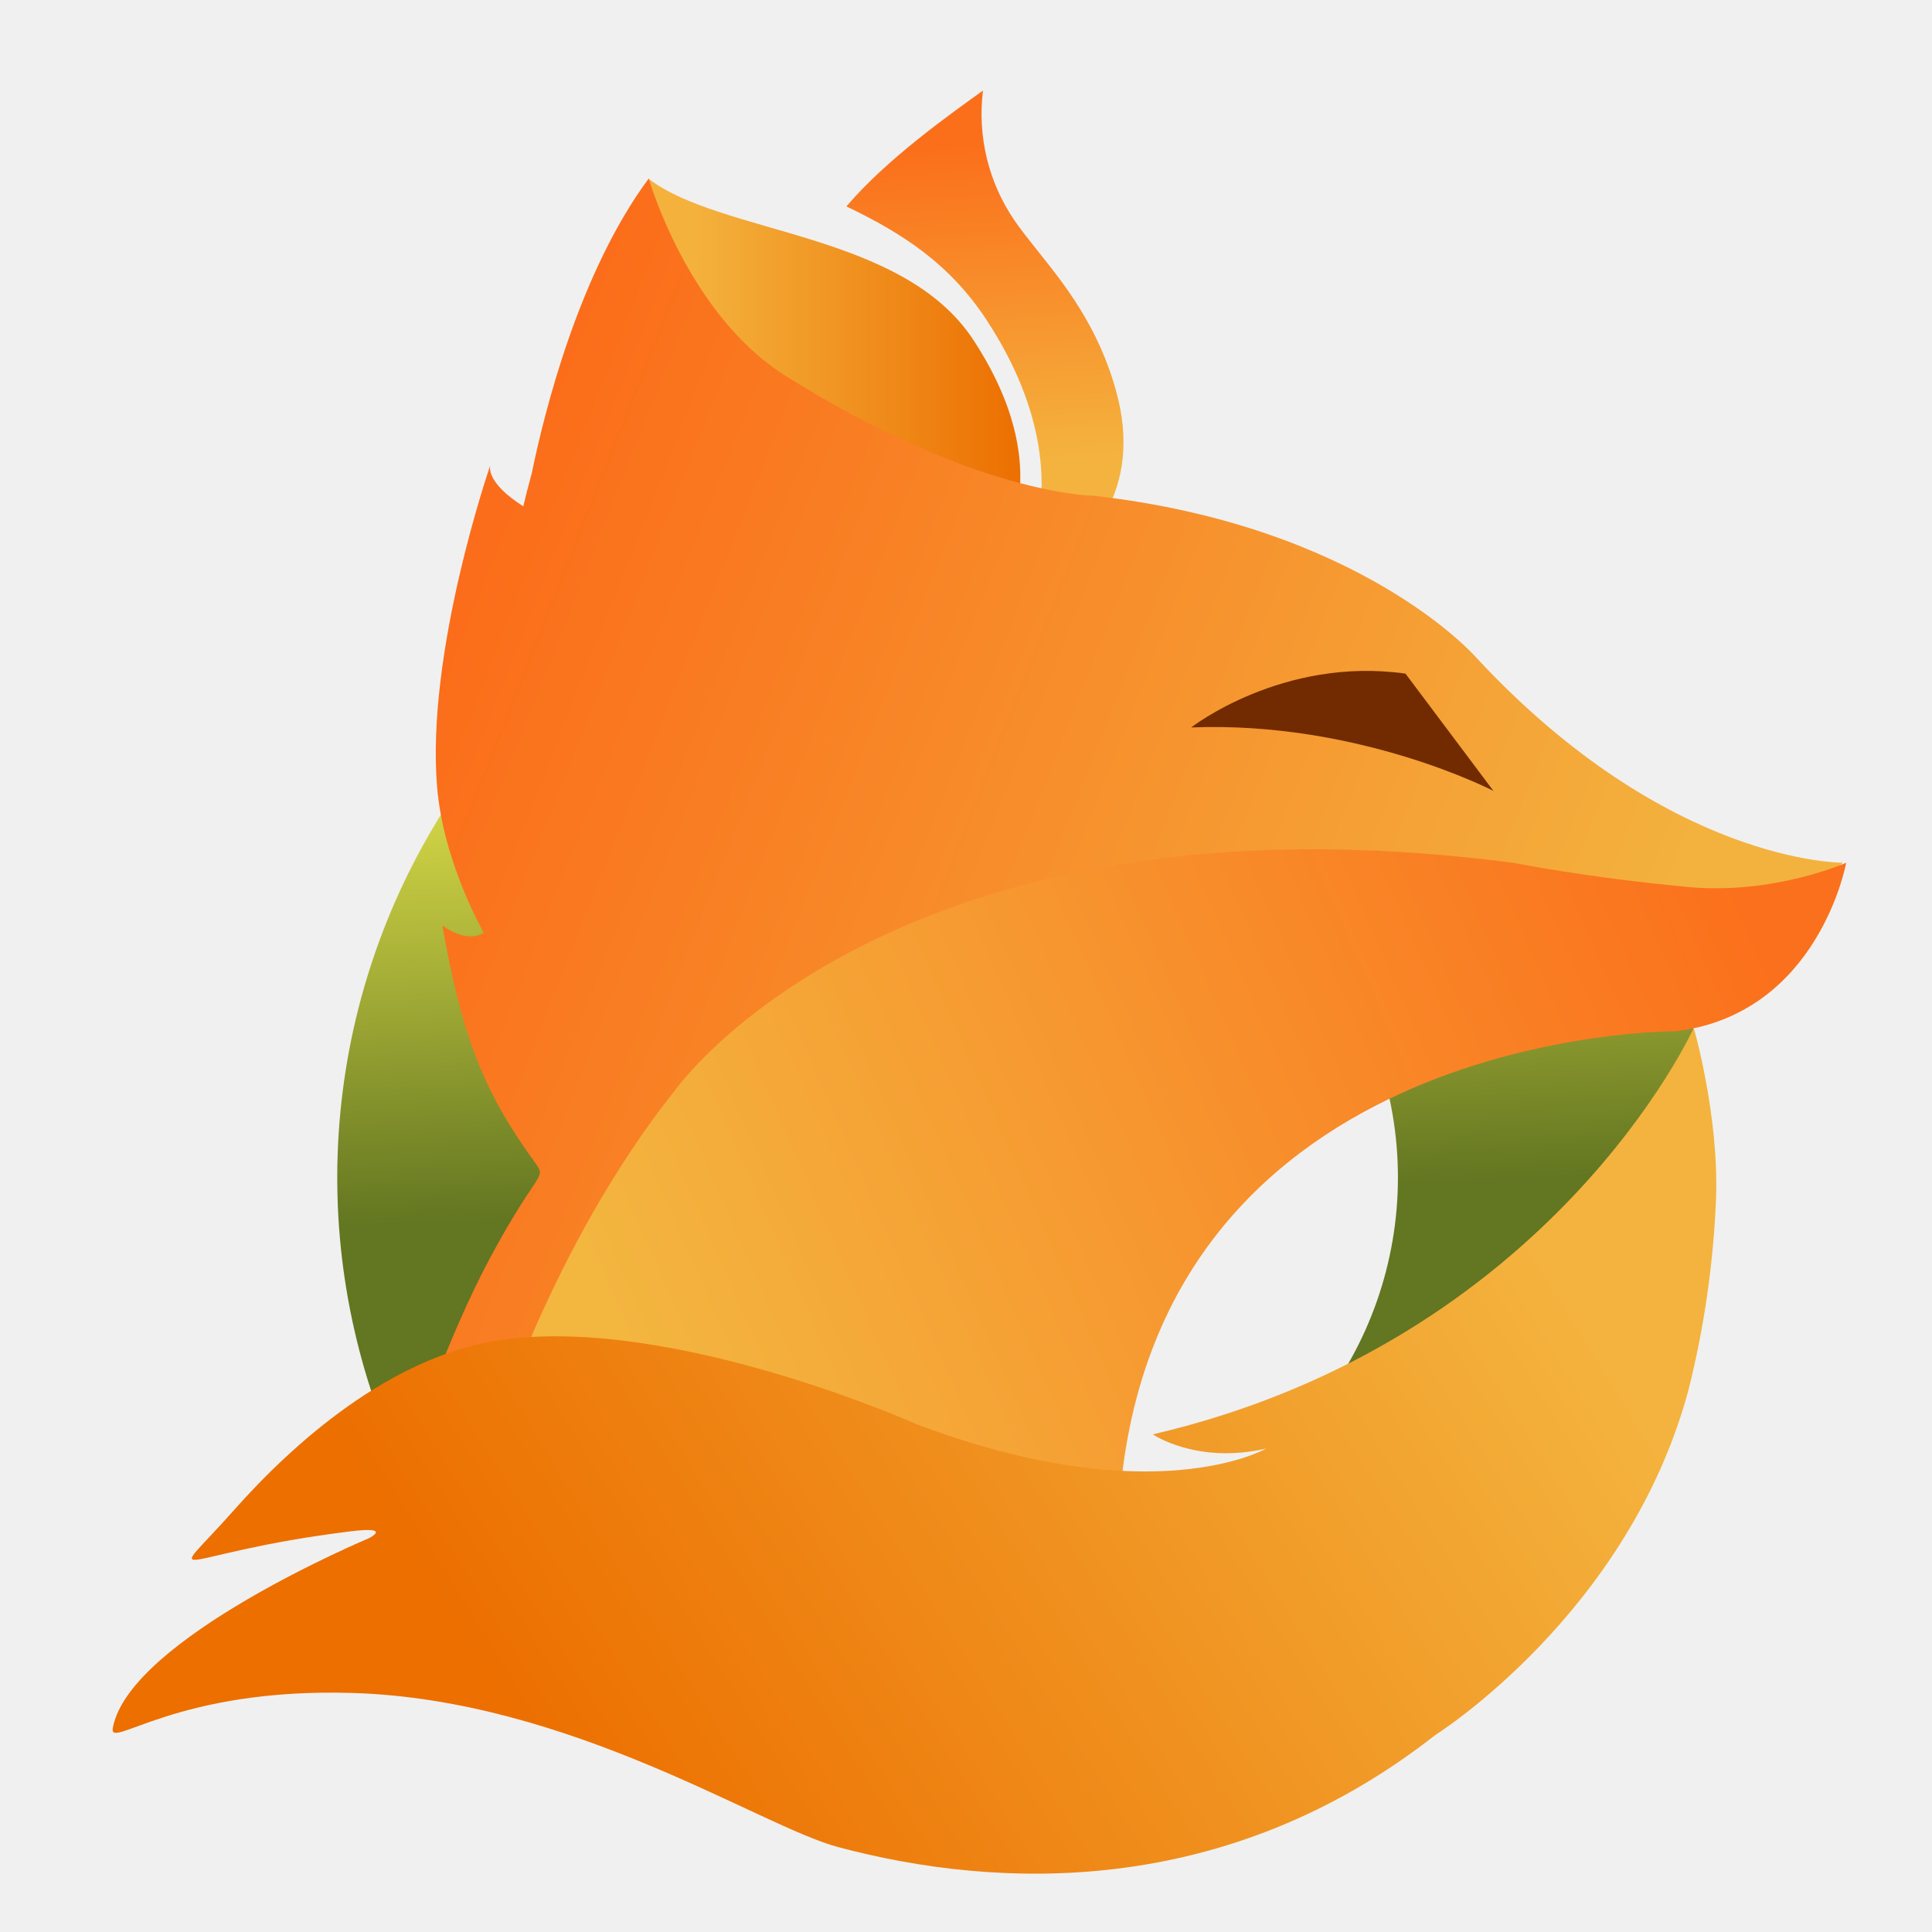
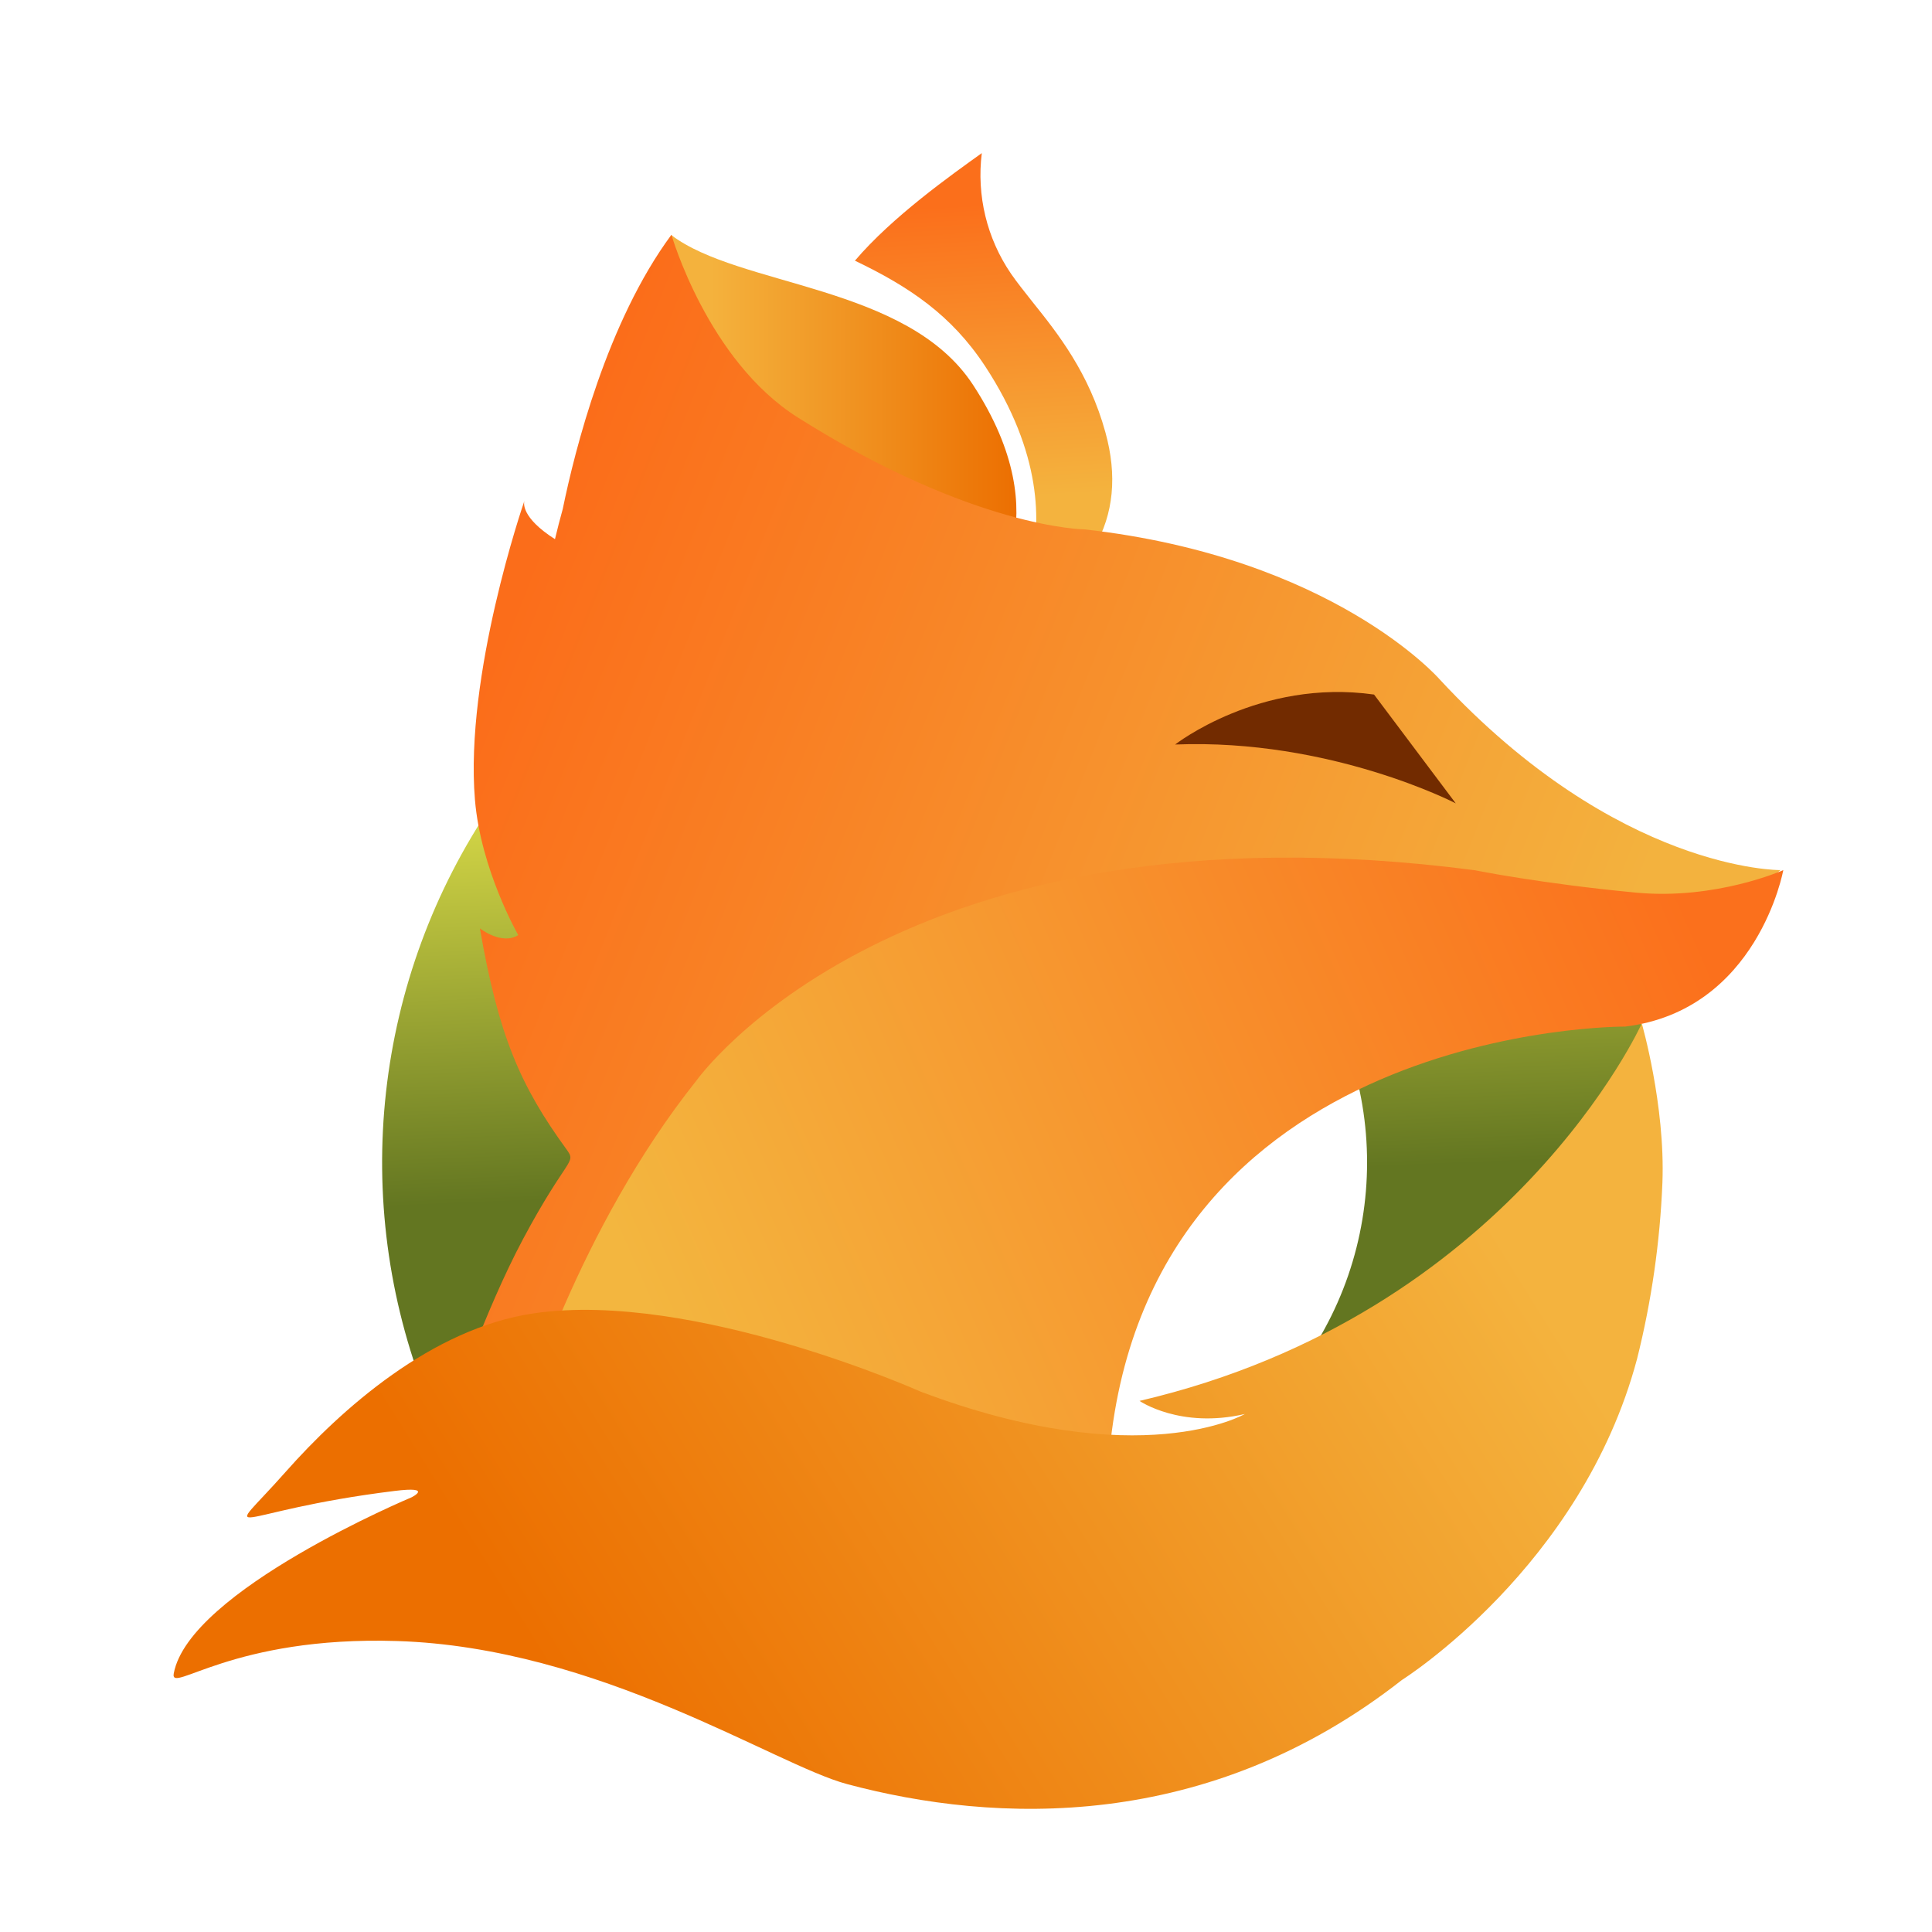
- <svg xmlns="http://www.w3.org/2000/svg" width="128" height="128" viewBox="0 0 128 128" fill="none">
-   <path fill-rule="evenodd" clip-rule="evenodd" d="M53.089 73.063C53.348 73.148 53.616 73.205 53.888 73.233C53.888 73.233 52.762 73.655 50.434 72.867C50.434 72.867 48.692 72.158 47.386 72.277C45.87 72.414 44.824 74.385 44.824 74.385C45.124 74.223 45.442 74.098 45.771 74.012C46.804 73.802 46.448 73.977 46.448 73.977C46.448 73.977 44.461 74.81 44.326 75.55C44.294 75.735 44.85 75.213 46.319 75.259C48.123 75.316 49.691 76.363 50.335 76.536C51.656 76.889 53.55 76.97 55.288 75.607C55.288 75.607 56.892 74.601 57.388 72.742C57.517 72.226 57.592 71.699 57.614 71.168C57.622 70.701 57.574 70.234 57.472 69.778C57.472 69.778 56.534 71.951 53.089 73.063Z" fill="white" />
-   <path fill-rule="evenodd" clip-rule="evenodd" d="M87.211 93.457C90.711 89.07 92.617 83.624 92.617 78.011C92.617 72.399 90.711 66.953 87.211 62.565L109.631 60.099C109.631 60.099 111.961 66.49 112.576 69.907C112.655 70.345 112.793 71.227 112.793 71.227C112.793 71.227 109.315 79.67 103.976 84.31C96.8 90.545 87.211 93.457 87.211 93.457ZM34.12 93.149L25.526 94.742C22.799 87.836 21.802 80.368 22.623 72.989C23.444 65.61 26.058 58.544 30.236 52.406C30.418 52.14 30.789 51.614 30.789 51.614L40.285 78.355L34.12 93.149Z" fill="url(#paint0_linear_3631_69420)" />
-   <path fill-rule="evenodd" clip-rule="evenodd" d="M65.205 38.307C65.233 38.271 65.257 38.255 65.287 38.218C65.517 37.975 70.852 32.234 64.49 22.524C59.795 15.364 47.841 15.565 42.961 11.839C43.322 14.709 46.135 17.297 45.83 21.23C45.711 22.527 45.468 23.809 45.106 25.059C44.525 27.305 43.988 29.434 44.793 33.62C45.422 36.881 46.908 39.26 49.215 40.692C51.855 42.329 55.51 42.688 59.26 41.668C61.773 40.985 63.996 39.722 65.205 38.307V38.307Z" fill="url(#paint1_linear_3631_69420)" />
-   <path fill-rule="evenodd" clip-rule="evenodd" d="M73.164 34.12C74.534 31.755 74.794 28.996 73.952 25.936C72.78 21.66 70.54 18.856 68.733 16.602C68.168 15.888 67.634 15.223 67.206 14.596C65.489 12.08 64.749 9.023 65.125 6C62.947 7.565 58.757 10.525 56.075 13.675C59.947 15.53 62.969 17.554 65.364 21.202C69.438 27.416 69.373 32.438 68.6 35.556C68.383 36.415 70.026 37.175 69.721 37.84C71.113 36.85 72.285 35.584 73.164 34.12Z" fill="url(#paint2_linear_3631_69420)" />
-   <path fill-rule="evenodd" clip-rule="evenodd" d="M102.861 59.937C98.308 59.503 89.085 58.382 89.085 58.382C68.342 57.226 56.57 63.452 47.681 71.597C40.821 78.409 34.712 96.072 34.712 96.072L27.282 95.668C27.282 95.668 29.65 88.62 32.385 83.494C35.521 77.616 36.225 78.096 35.513 77.118C32.198 72.56 30.644 68.979 29.311 61.318C29.311 61.318 30.87 62.542 32.05 61.795C32.05 61.795 29.37 57.144 28.957 52.127C28.225 43.234 32.39 31.096 32.487 30.816C32.447 30.943 32.224 31.987 34.668 33.545C34.843 32.809 35.029 32.09 35.224 31.388C36.086 27.192 38.383 18.035 42.979 11.826C42.979 11.826 45.55 20.802 52.006 24.873C64.575 32.802 72.444 32.844 72.444 32.844C90.2 34.83 97.781 43.54 97.781 43.54C110.524 57.286 122.098 57.157 122.098 57.157C117.94 61.133 102.861 59.937 102.861 59.937ZM32.487 30.816C32.488 30.811 32.49 30.807 32.491 30.803L32.487 30.816Z" fill="url(#paint3_linear_3631_69420)" />
-   <path fill-rule="evenodd" clip-rule="evenodd" d="M122.315 57.159C122.315 57.159 120.509 67.158 111.035 68.324C111.035 68.324 76.684 68.103 74.18 99.308L73.597 108.075L32.388 96.064C32.388 96.064 36.274 82.814 44.766 72.177C44.766 72.177 59.19 51.799 100.296 57.169C100.296 57.169 105.097 58.135 111.832 58.766C117.523 59.299 122.315 57.159 122.315 57.159Z" fill="url(#paint4_linear_3631_69420)" />
-   <path fill-rule="evenodd" clip-rule="evenodd" d="M98.943 52.399C98.943 52.399 90.019 47.757 78.92 48.195C78.92 48.195 84.957 43.478 93.117 44.63L98.943 52.399Z" fill="#722B00" />
-   <path fill-rule="evenodd" clip-rule="evenodd" d="M76.382 95.03C76.382 95.03 79.284 97.033 83.893 95.969C83.893 95.969 76.447 100.286 60.753 94.367C60.753 94.367 44.567 87.127 33.182 88.778C25.864 89.839 19.393 95.653 15.475 100.079C10.74 105.427 11.33 102.927 23.22 101.456C26.078 101.102 24.432 101.915 24.432 101.915C24.432 101.915 8.547 108.569 7.473 114.487C7.205 115.965 11.658 111.795 23.399 112.164C37.813 112.618 50.353 120.989 55.51 122.369C66.066 125.193 81.208 125.838 95.098 114.945C95.098 114.945 107.915 106.903 111.878 92.043C112.909 87.92 113.516 83.703 113.691 79.457C113.901 73.924 112.217 68.099 112.217 68.099C112.217 68.099 102.851 88.848 76.382 95.03Z" fill="url(#paint5_linear_3631_69420)" />
+ <svg xmlns="http://www.w3.org/2000/svg" width="28" height="28" fill="none">
+   <path fill="#fff" d="M0 0h28v28H0z" />
+   <path fill="#fff" fill-rule="evenodd" d="M11.784 15.84a.792.792 0 0 0 .162.036s-.229.085-.702-.075c0 0-.353-.144-.619-.12-.308.028-.52.429-.52.429a.862.862 0 0 1 .192-.076c.21-.043.138-.007.138-.007s-.404.169-.431.32c-.007.037.106-.07.405-.06.366.012.684.224.815.26.269.071.653.087 1.006-.19 0 0 .326-.204.427-.581.026-.105.041-.212.046-.32a1.191 1.191 0 0 0-.029-.282s-.19.441-.89.667Z" clip-rule="evenodd" />
+   <path fill="url(#a)" fill-rule="evenodd" d="M18.715 19.983a5.031 5.031 0 0 0 0-6.274l4.554-.501s.473 1.298.598 1.992c.016.089.044.268.044.268s-.706 1.715-1.79 2.657c-1.458 1.267-3.406 1.858-3.406 1.858ZM7.93 19.921l-1.746.323a9.247 9.247 0 0 1 .957-8.599l.112-.16 1.929 5.43-1.252 3.006Z" clip-rule="evenodd" />
+   <path fill="url(#b)" fill-rule="evenodd" d="m14.245 8.781.016-.018c.047-.05 1.13-1.215-.161-3.188-.954-1.454-3.382-1.413-4.374-2.17.074.583.645 1.108.583 1.907a4.18 4.18 0 0 1-.147.778c-.118.456-.227.889-.063 1.739.127.662.43 1.146.898 1.437.536.332 1.278.405 2.04.198.51-.139.962-.395 1.208-.683Z" clip-rule="evenodd" />
+   <path fill="url(#c)" fill-rule="evenodd" d="M15.861 7.93c.279-.48.332-1.04.16-1.662-.238-.868-.693-1.438-1.06-1.896-.114-.145-.223-.28-.31-.407a2.54 2.54 0 0 1-.422-1.746c-.443.318-1.294.919-1.839 1.559.787.377 1.4.788 1.887 1.529.828 1.262.815 2.282.657 2.915-.044.175.29.33.228.464a2.52 2.52 0 0 0 .7-.755Z" clip-rule="evenodd" />
+   <path fill="url(#d)" fill-rule="evenodd" d="M21.894 13.175c-.925-.088-2.799-.316-2.799-.316-4.213-.235-6.604 1.03-8.41 2.684-1.393 1.384-2.634 4.972-2.634 4.972l-1.51-.082S7.024 19 7.579 17.96c.637-1.194.78-1.097.636-1.296-.674-.925-.99-1.653-1.26-3.209 0 0 .317.249.556.097 0 0-.544-.945-.628-1.964-.149-1.806.697-4.272.717-4.329-.008.026-.053.238.443.555.036-.15.073-.296.113-.438.175-.853.642-2.713 1.575-3.974 0 0 .522 1.823 1.834 2.65 2.553 1.61 4.151 1.62 4.151 1.62 3.607.403 5.147 2.172 5.147 2.172 2.588 2.792 4.94 2.766 4.94 2.766-.845.808-3.908.565-3.908.565ZM7.599 7.259v-.002.002Z" clip-rule="evenodd" />
+   <path fill="url(#e)" fill-rule="evenodd" d="M25.845 12.61s-.367 2.032-2.291 2.268c0 0-6.978-.045-7.486 6.294l-.119 1.78-8.37-2.439s.79-2.691 2.514-4.852c0 0 2.93-4.14 11.28-3.049 0 0 .975.197 2.343.325 1.156.108 2.13-.327 2.13-.327Z" clip-rule="evenodd" />
+   <path fill="#722B00" fill-rule="evenodd" d="M21.098 11.643s-1.813-.942-4.067-.853c0 0 1.226-.959 2.883-.724l1.184 1.577Z" clip-rule="evenodd" />
+   <path fill="url(#f)" fill-rule="evenodd" d="M16.515 20.303s.59.407 1.526.19c0 0-1.513.878-4.7-.325 0 0-3.288-1.47-5.6-1.135-1.487.216-2.802 1.397-3.598 2.295-.961 1.087-.842.579 1.574.28.58-.072.246.093.246.093s-3.227 1.352-3.445 2.554c-.054.3.85-.547 3.235-.472 2.928.092 5.475 1.793 6.522 2.073 2.145.574 5.22.705 8.042-1.508 0 0 2.603-1.633 3.408-4.652.21-.837.333-1.694.368-2.556.043-1.124-.299-2.307-.299-2.307s-1.902 4.214-7.279 5.47Z" clip-rule="evenodd" />
  <defs>
-     <linearGradient id="paint0_linear_3631_69420" x1="65.775" y1="50.246" x2="67.569" y2="94.742" gradientUnits="userSpaceOnUse">
+     <linearGradient id="a" x1="14.361" x2="14.725" y1="11.206" y2="20.244" gradientUnits="userSpaceOnUse">
      <stop stop-color="#DADB48" />
-       <stop offset="0.656" stop-color="#637621" />
+       <stop offset=".656" stop-color="#637621" />
    </linearGradient>
-     <linearGradient id="paint1_linear_3631_69420" x1="67.599" y1="29.518" x2="45.799" y2="29.518" gradientUnits="userSpaceOnUse">
+     <linearGradient id="b" x1="14.731" x2="10.303" y1="6.996" y2="6.996" gradientUnits="userSpaceOnUse">
      <stop stop-color="#EC6F01" />
      <stop offset="1" stop-color="#F4B23D" />
    </linearGradient>
-     <linearGradient id="paint2_linear_3631_69420" x1="69.424" y1="30.484" x2="68.135" y2="9.436" gradientUnits="userSpaceOnUse">
+     <linearGradient id="c" x1="15.102" x2="14.84" y1="7.192" y2="2.917" gradientUnits="userSpaceOnUse">
      <stop stop-color="#F4B33E" />
      <stop offset="1" stop-color="#FB6F1B" />
    </linearGradient>
-     <linearGradient id="paint3_linear_3631_69420" x1="34.632" y1="30.595" x2="111.307" y2="60.878" gradientUnits="userSpaceOnUse">
+     <linearGradient id="d" x1="8.035" x2="23.609" y1="7.215" y2="13.366" gradientUnits="userSpaceOnUse">
      <stop stop-color="#FB6D1A" />
      <stop offset="1" stop-color="#F3B23E" />
    </linearGradient>
-     <linearGradient id="paint4_linear_3631_69420" x1="42.686" y1="91.805" x2="115.495" y2="59.804" gradientUnits="userSpaceOnUse">
+     <linearGradient id="e" x1="9.671" x2="24.46" y1="19.648" y2="13.148" gradientUnits="userSpaceOnUse">
      <stop stop-color="#F3B63F" />
      <stop offset="1" stop-color="#FB701C" />
    </linearGradient>
-     <linearGradient id="paint5_linear_3631_69420" x1="40.108" y1="124.127" x2="103.144" y2="84.823" gradientUnits="userSpaceOnUse">
+     <linearGradient id="f" x1="9.147" x2="21.951" y1="26.213" y2="18.23" gradientUnits="userSpaceOnUse">
      <stop stop-color="#EC6F00" />
      <stop offset="1" stop-color="#F4B33E" />
    </linearGradient>
  </defs>
</svg>
